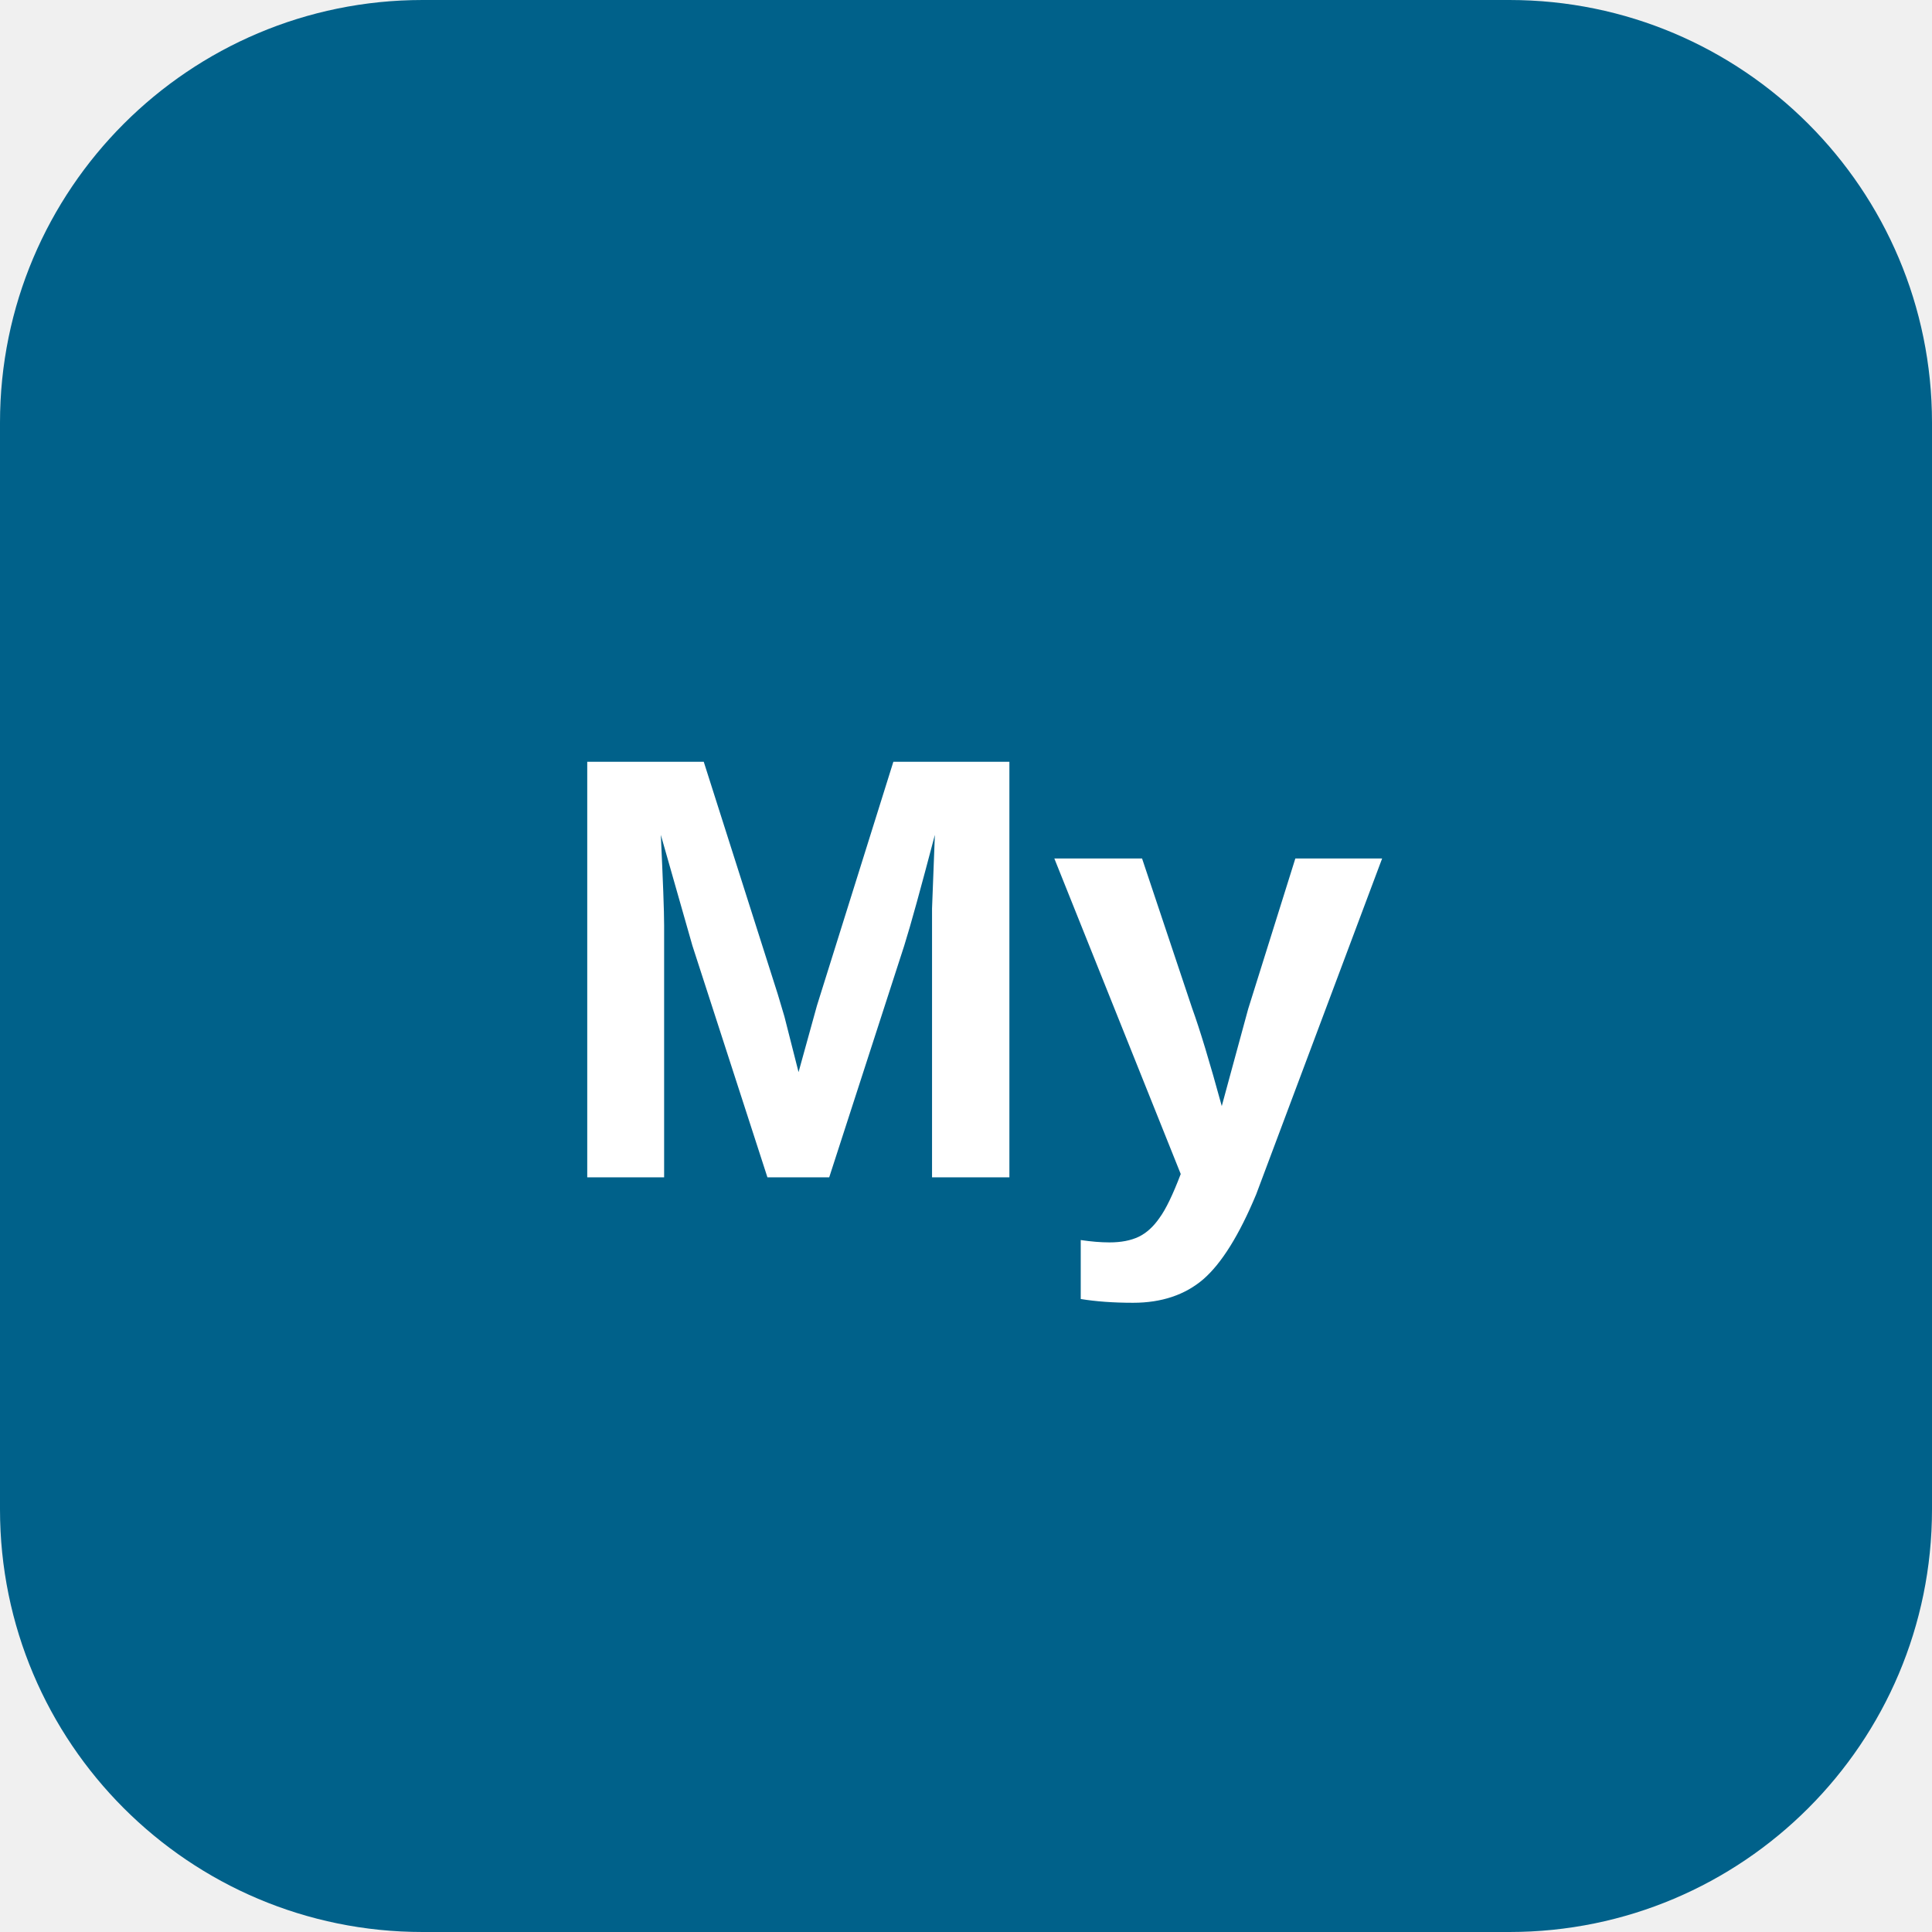
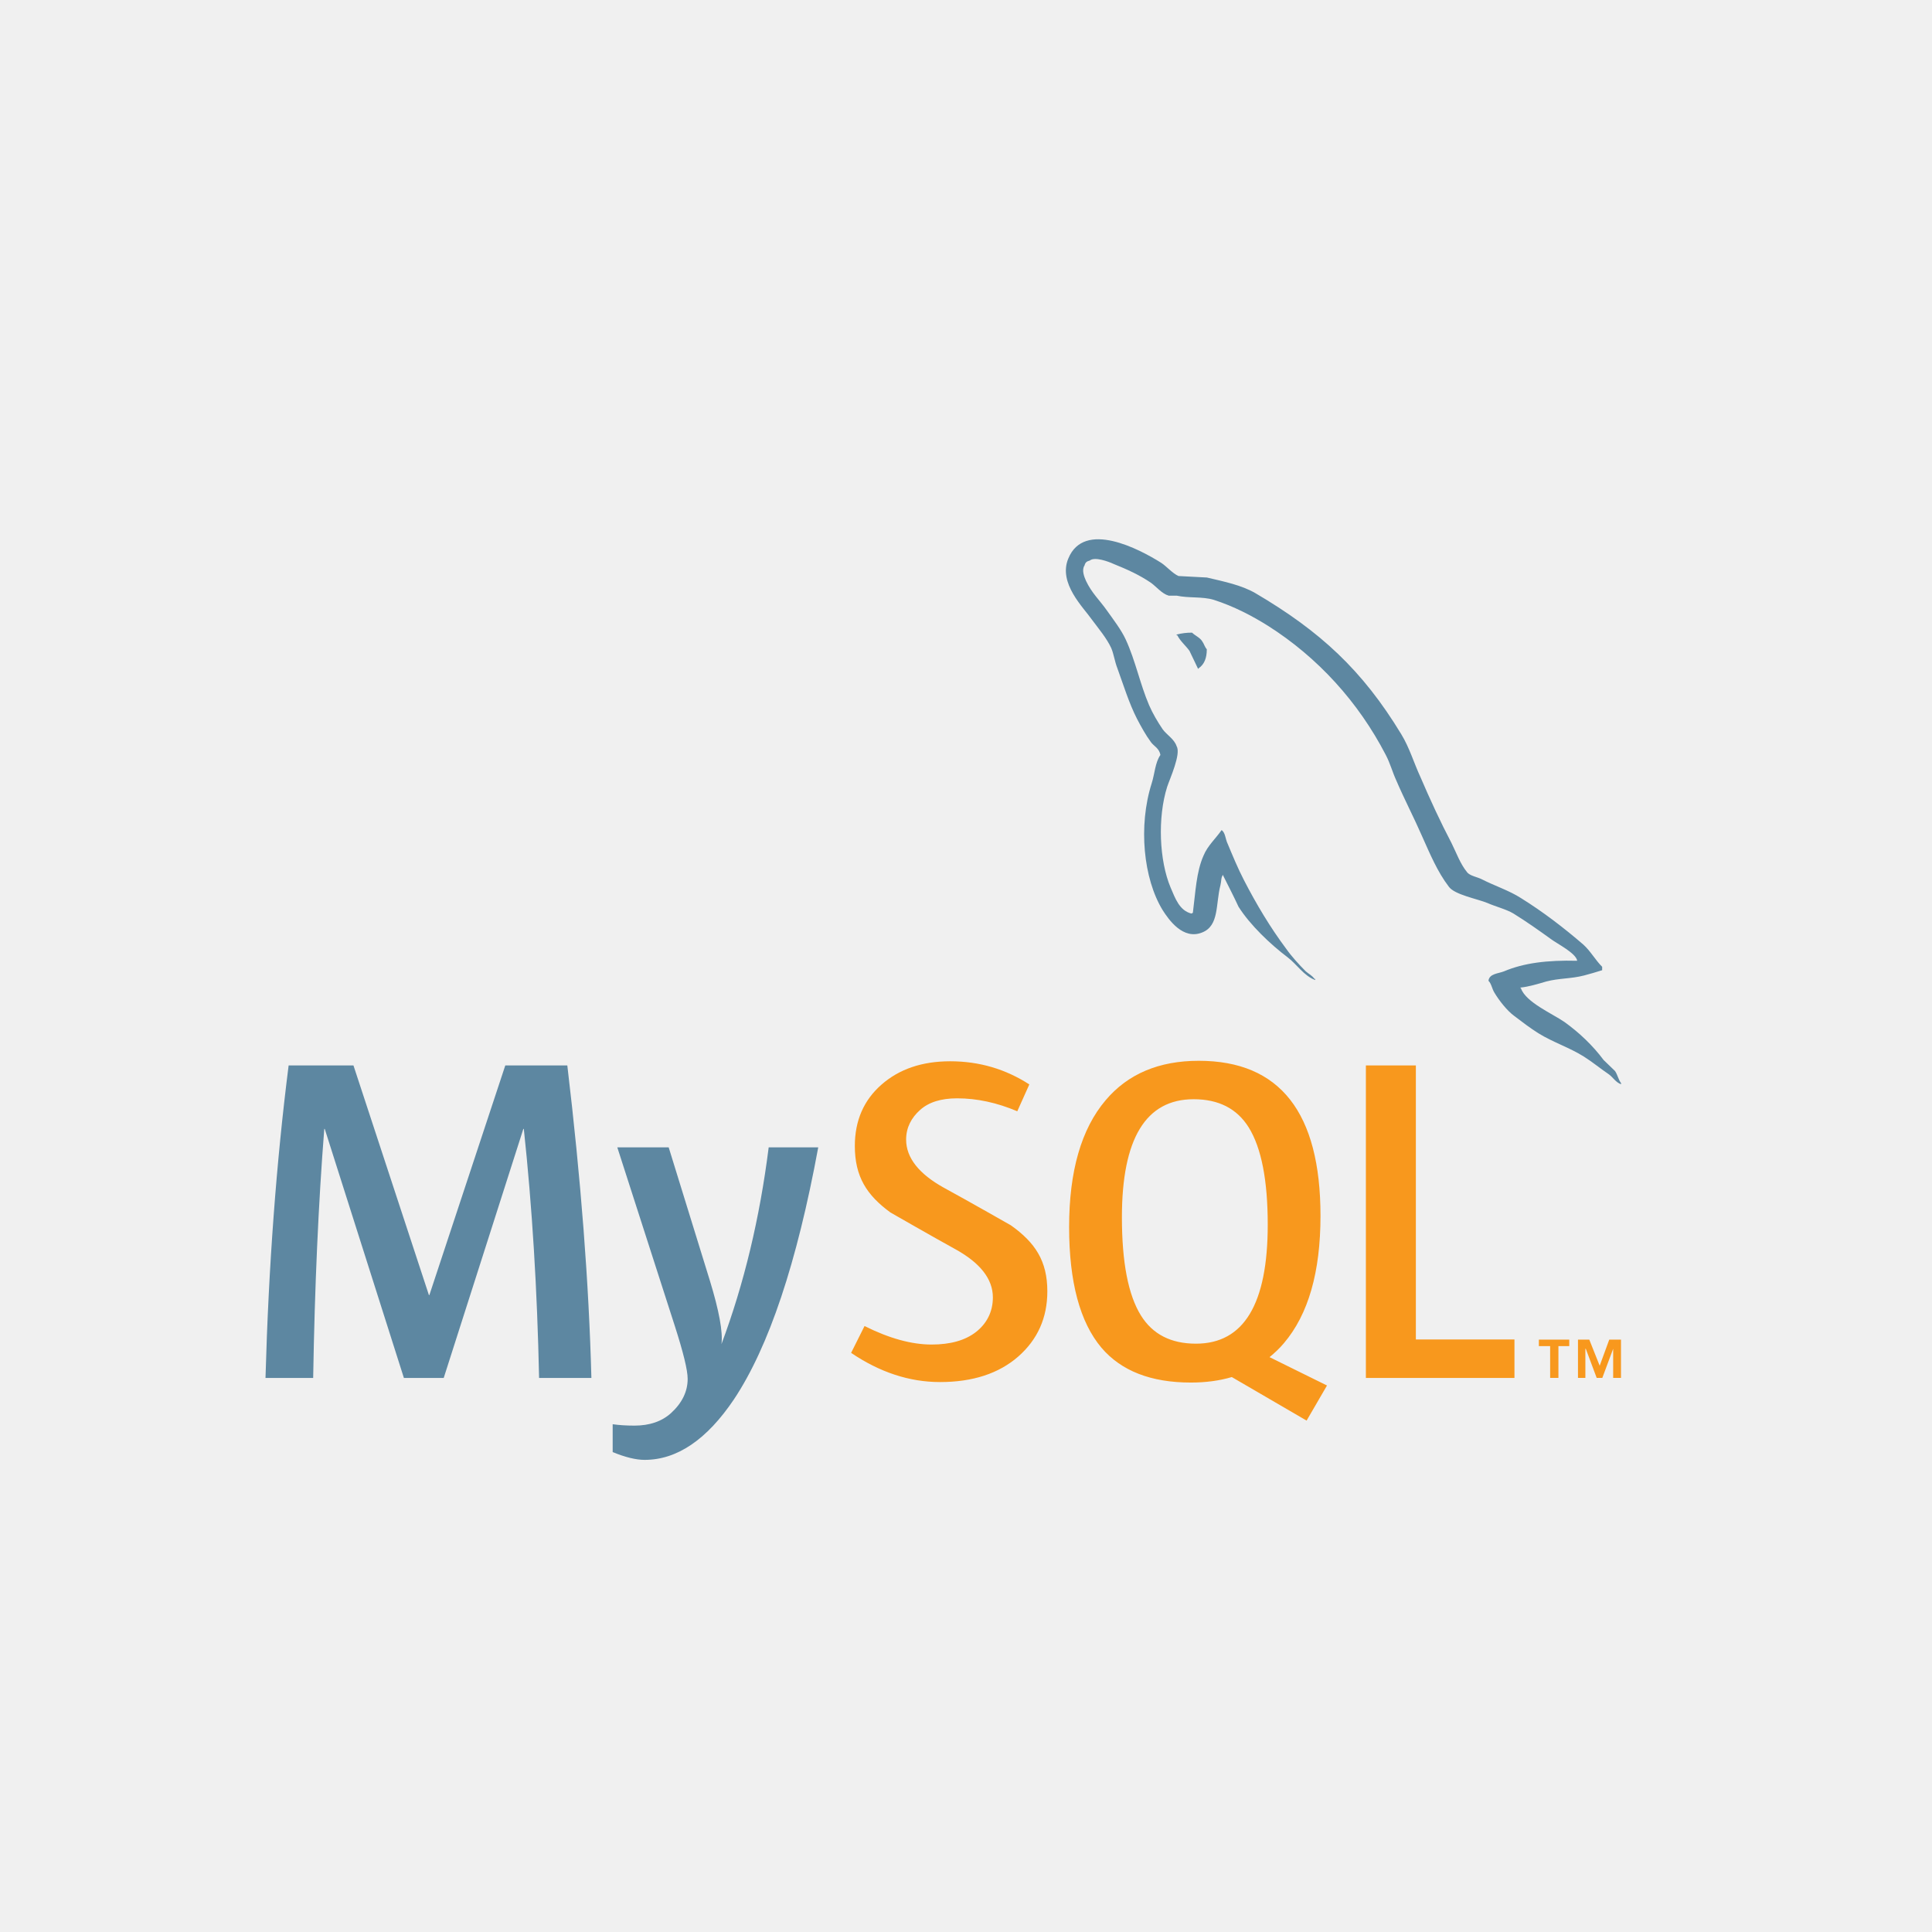
- <svg xmlns="http://www.w3.org/2000/svg" viewBox="0 0 64 64" role="img" aria-label="MySQL">
-   <rect width="64" height="64" rx="14" fill="#00618A" />
-   <text x="32" y="39" text-anchor="middle" font-family="Arial, sans-serif" font-size="20" font-weight="700" fill="#ffffff">My</text>
+ <svg xmlns="http://www.w3.org/2000/svg" width="800px" height="800px" viewBox="-18.458 -22.75 191.151 191.151">
+   <path d="M-18.458 6.58h191.151v132.49H-18.458V6.58z" fill="none" />
+   <path d="M40.054 113.583h-5.175c-.183-8.735-.687-16.947-1.511-24.642h-.046l-7.879 24.642h-3.94l-7.832-24.642h-.045c-.581 7.388-.947 15.602-1.099 24.642H7.81c.304-10.993 1.068-21.299 2.289-30.919h6.414l7.465 22.719h.046l7.511-22.719h6.137c1.344 11.268 2.138 21.575 2.382 30.919M62.497 90.771c-2.107 11.434-4.887 19.742-8.337 24.928-2.688 3.992-5.633 5.99-8.84 5.99-.855 0-1.91-.258-3.16-.77v-2.757c.611.088 1.328.138 2.152.138 1.498 0 2.702-.412 3.62-1.238 1.098-1.006 1.647-2.137 1.647-3.388 0-.858-.428-2.612-1.282-5.268L42.618 90.77h5.084l4.076 13.19c.916 2.995 1.298 5.086 1.145 6.277 2.229-5.953 3.786-12.444 4.673-19.468h4.901v.002z" fill="#5d87a1" />
+   <path d="M131.382 113.583h-14.7V82.664h4.945v27.113h9.755v3.806zM112.834 114.33l-5.684-2.805c.504-.414.986-.862 1.42-1.381 2.416-2.838 3.621-7.035 3.621-12.594 0-10.229-4.014-15.346-12.045-15.346-3.938 0-7.01 1.298-9.207 3.895-2.414 2.84-3.619 7.022-3.619 12.551 0 5.435 1.068 9.422 3.205 11.951 1.955 2.291 4.902 3.438 8.843 3.438 1.47 0 2.819-.18 4.048-.543l7.4 4.308 2.018-3.474zm-18.413-6.934c-1.252-2.014-1.878-5.248-1.878-9.707 0-7.785 2.365-11.682 7.1-11.682 2.475 0 4.289.932 5.449 2.792 1.25 2.017 1.879 5.222 1.879 9.619 0 7.849-2.367 11.774-7.099 11.774-2.476.001-4.29-.928-5.451-2.796M85.165 105.013c0 2.622-.962 4.773-2.884 6.458-1.924 1.678-4.504 2.519-7.737 2.519-3.024 0-5.956-.966-8.794-2.888l1.329-2.655c2.442 1.223 4.653 1.831 6.638 1.831 1.863 0 3.319-.413 4.375-1.232 1.055-.822 1.684-1.975 1.684-3.433 0-1.837-1.281-3.407-3.631-4.722-2.167-1.19-6.501-3.678-6.501-3.678-2.349-1.712-3.525-3.55-3.525-6.578 0-2.506.877-4.529 2.632-6.068 1.757-1.545 4.024-2.315 6.803-2.315 2.87 0 5.479.769 7.829 2.291l-1.192 2.656c-2.01-.854-3.994-1.281-5.951-1.281-1.585 0-2.809.381-3.66 1.146-.858.762-1.387 1.737-1.387 2.933 0 1.828 1.308 3.418 3.722 4.759 2.196 1.192 6.638 3.723 6.638 3.723 2.409 1.709 3.612 3.53 3.612 6.534" fill="#f8981d" />
+   <path d="M137.59 72.308c-2.99-.076-5.305.225-7.248 1.047-.561.224-1.453.224-1.531.933.303.3.338.784.601 1.198.448.747 1.229 1.752 1.942 2.276.783.6 1.569 1.194 2.393 1.717 1.453.899 3.1 1.422 4.516 2.318.825.521 1.645 1.195 2.471 1.756.406.299.666.784 1.193.971v-.114c-.264-.336-.339-.822-.598-1.196l-1.122-1.082c-1.084-1.456-2.431-2.727-3.884-3.771-1.196-.824-3.812-1.944-4.297-3.322l-.076-.076c.822-.077 1.797-.375 2.578-.604 1.271-.335 2.43-.259 3.734-.594.6-.15 1.195-.338 1.797-.523v-.337c-.676-.673-1.158-1.567-1.869-2.203-1.902-1.643-3.998-3.25-6.164-4.595-1.16-.749-2.652-1.231-3.887-1.868-.445-.225-1.195-.336-1.457-.71-.67-.822-1.047-1.904-1.533-2.877-1.08-2.053-2.129-4.331-3.061-6.502-.674-1.456-1.084-2.91-1.906-4.257-3.85-6.35-8.031-10.196-14.457-13.971-1.381-.786-3.024-1.121-4.779-1.533l-2.803-.148c-.598-.262-1.197-.973-1.719-1.309-2.132-1.344-7.621-4.257-9.189-.411-1.01 2.431 1.494 4.821 2.354 6.054.635.856 1.458 1.83 1.902 2.802.263.635.337 1.309.6 1.98.598 1.644 1.157 3.473 1.943 5.007.41.782.857 1.604 1.381 2.312.3.414.822.597.936 1.272-.521.744-.562 1.867-.861 2.801-1.344 4.221-.819 9.45 1.086 12.552.596.934 2.018 2.99 3.92 2.202 1.684-.672 1.311-2.801 1.795-4.668.111-.451.038-.747.262-1.043v.073c.521 1.045 1.047 2.052 1.53 3.1 1.159 1.829 3.177 3.735 4.858 5.002.895.676 1.604 1.832 2.725 2.245V74.1h-.074c-.227-.335-.559-.485-.857-.745-.674-.673-1.42-1.495-1.943-2.241-1.566-2.093-2.952-4.41-4.182-6.801-.602-1.16-1.121-2.428-1.606-3.586-.226-.447-.226-1.121-.601-1.346-.562.821-1.381 1.532-1.791 2.538-.711 1.609-.785 3.588-1.049 5.646l-.147.072c-1.19-.299-1.604-1.53-2.056-2.575-1.119-2.654-1.307-6.914-.336-9.976.26-.783 1.385-3.249.936-3.995-.225-.715-.973-1.122-1.383-1.685-.482-.708-1.01-1.604-1.346-2.39-.896-2.091-1.347-4.408-2.312-6.498-.451-.974-1.234-1.982-1.868-2.879-.712-1.008-1.495-1.718-2.058-2.913-.186-.411-.447-1.083-.148-1.53.073-.3.225-.412.523-.487.484-.409 1.867.111 2.352.336 1.385.56 2.543 1.083 3.699 1.867.523.375 1.084 1.085 1.755 1.272h.786c1.193.26 2.538.072 3.661.41 1.979.636 3.772 1.569 5.38 2.576 4.893 3.103 8.928 7.512 11.652 12.778.447.858.637 1.644 1.045 2.539.787 1.832 1.76 3.7 2.541 5.493.785 1.755 1.533 3.547 2.654 5.005.559.784 2.805 1.195 3.812 1.606.745.335 1.905.633 2.577 1.044 1.271.783 2.537 1.682 3.732 2.543.595.448 2.465 1.382 2.576 2.13M99.484 39.844a5.82 5.82 0 0 0-1.529.188v.075h.072c.301.597.824 1.011 1.197 1.532.301.599.562 1.193.857 1.791l.072-.074c.527-.373.789-.971.789-1.868-.227-.264-.262-.522-.451-.784-.22-.374-.705-.56-1.007-.86" fill="#5d87a1" />
+   <path d="M141.148 113.578h.774v-3.788h-1.161l-.947 2.585-1.029-2.585h-1.118v3.788h.731v-2.882h.041l1.078 2.882h.557l1.074-2.882v2.882zm-6.235 0h.819v-3.146h1.072v-.643h-3.008v.643h1.115l.002 3.146z" fill="#f8981d" />
</svg>
